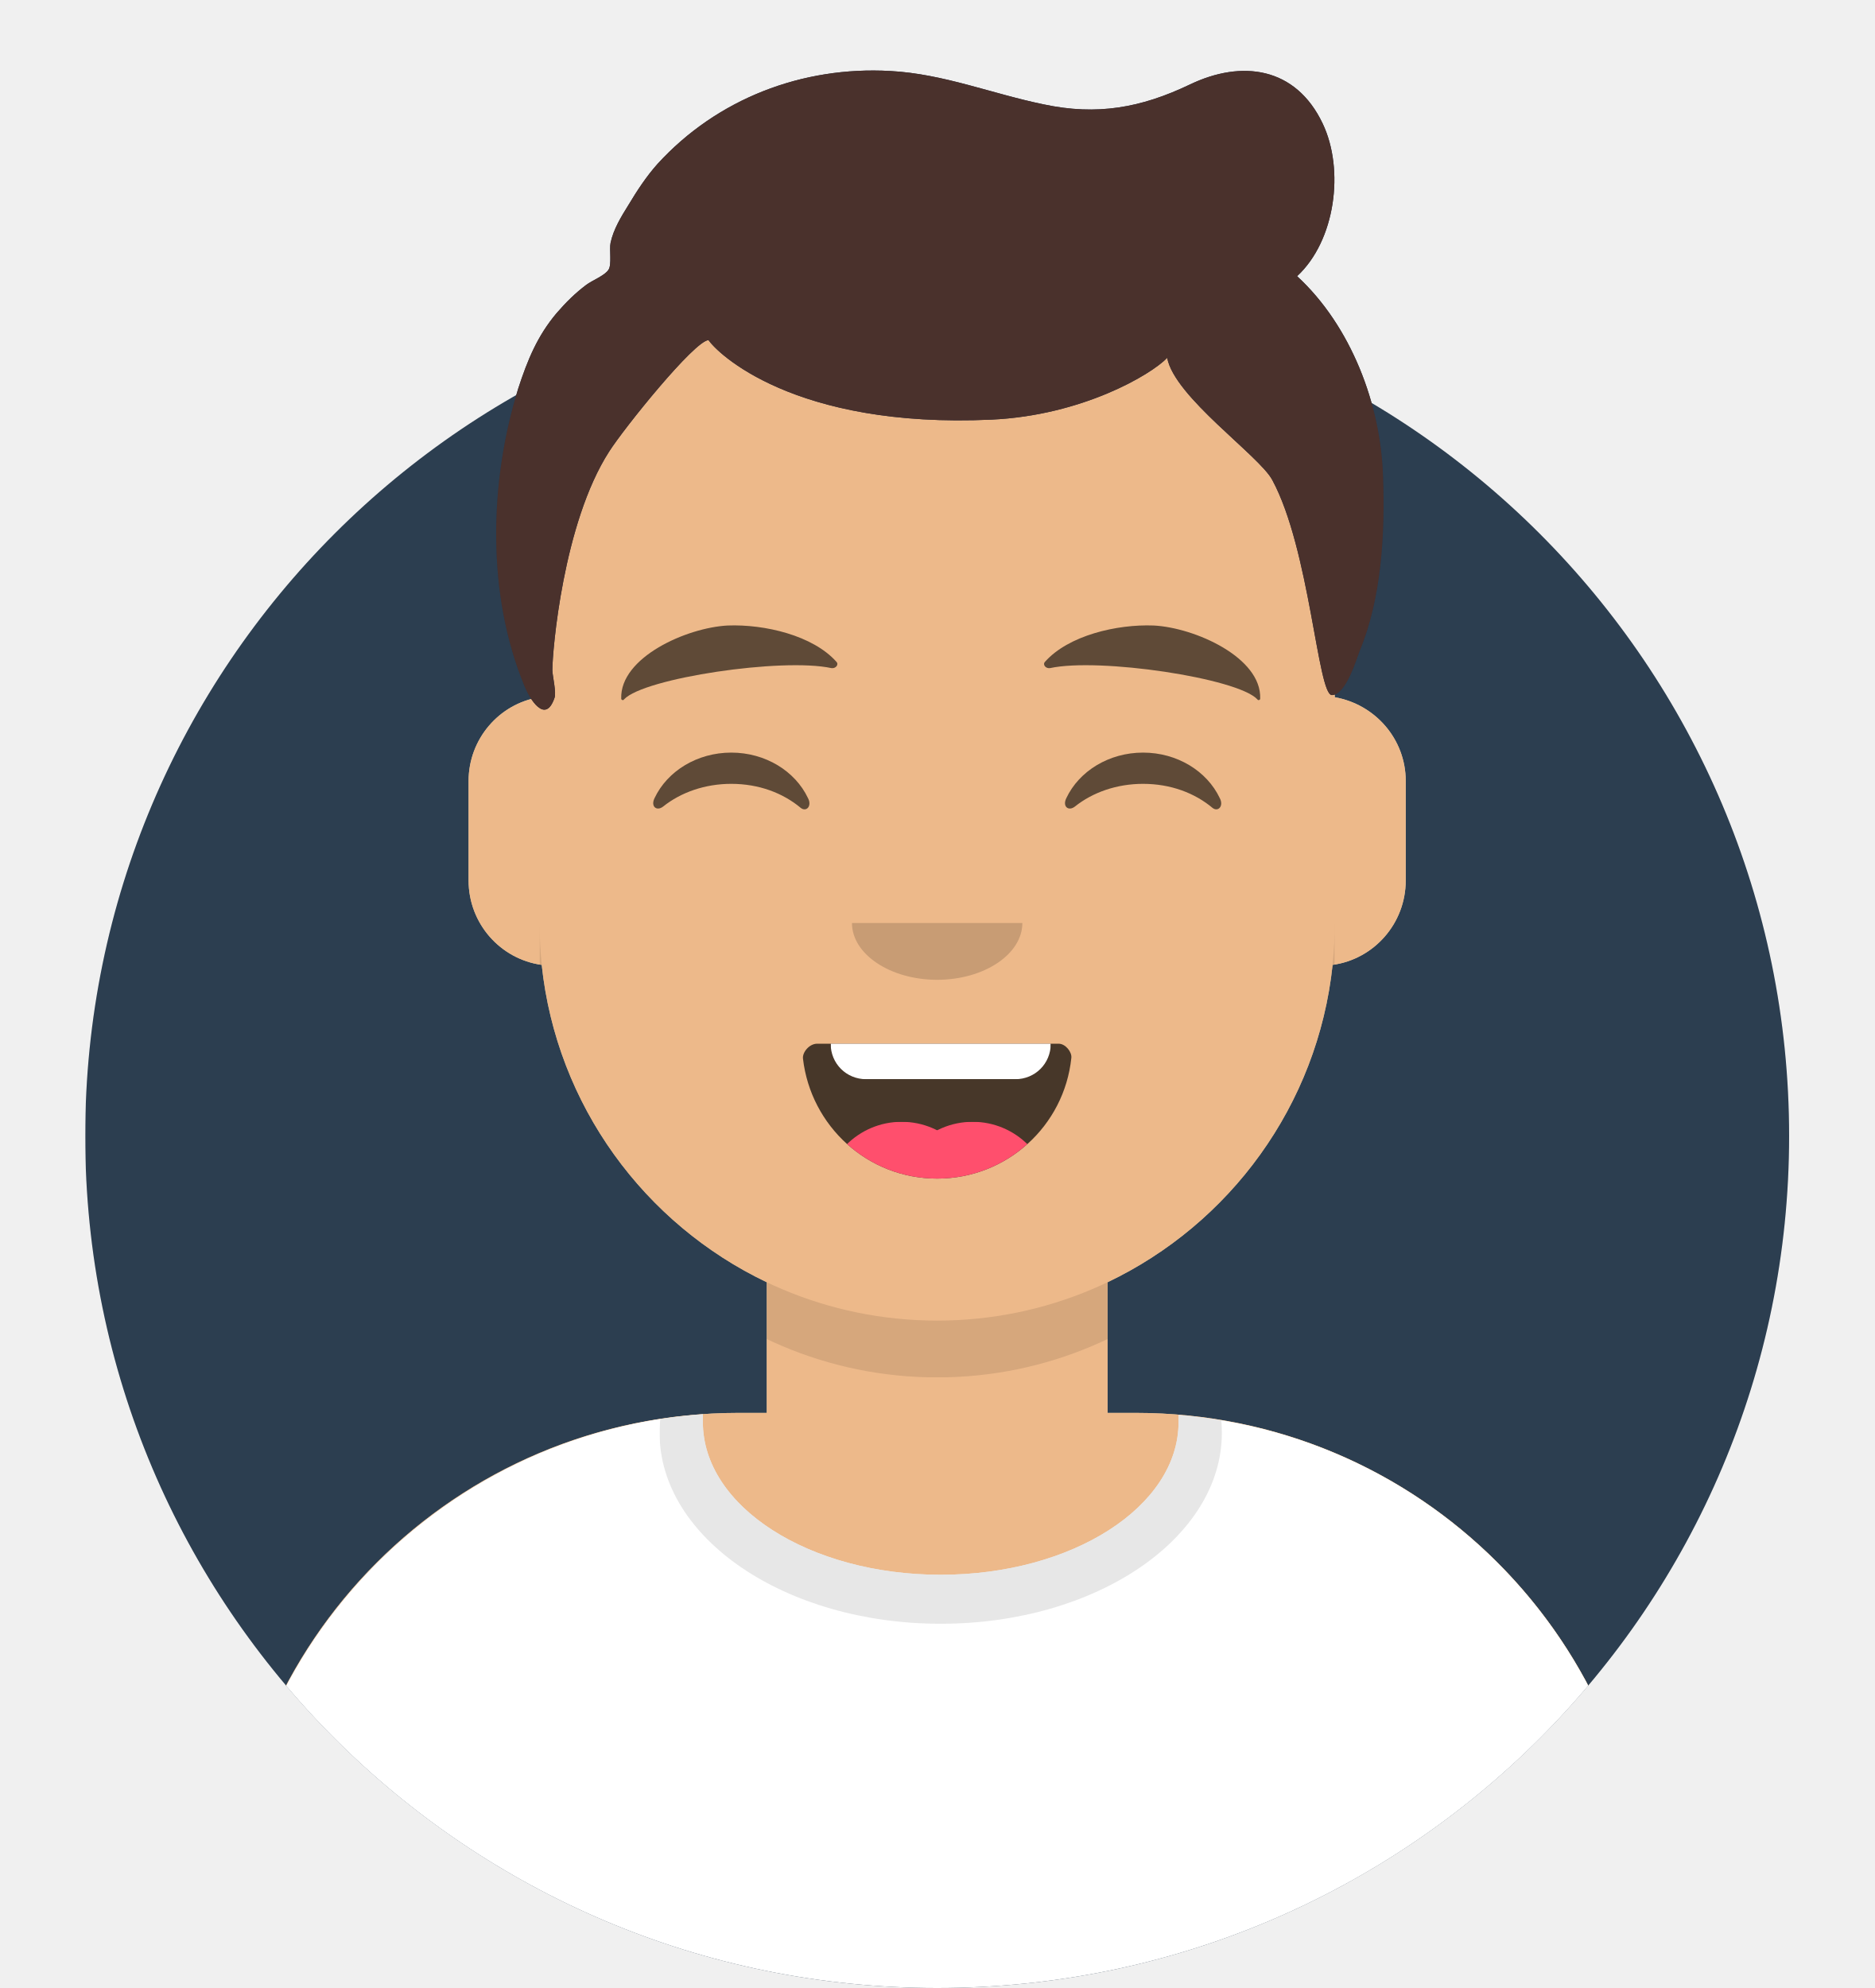
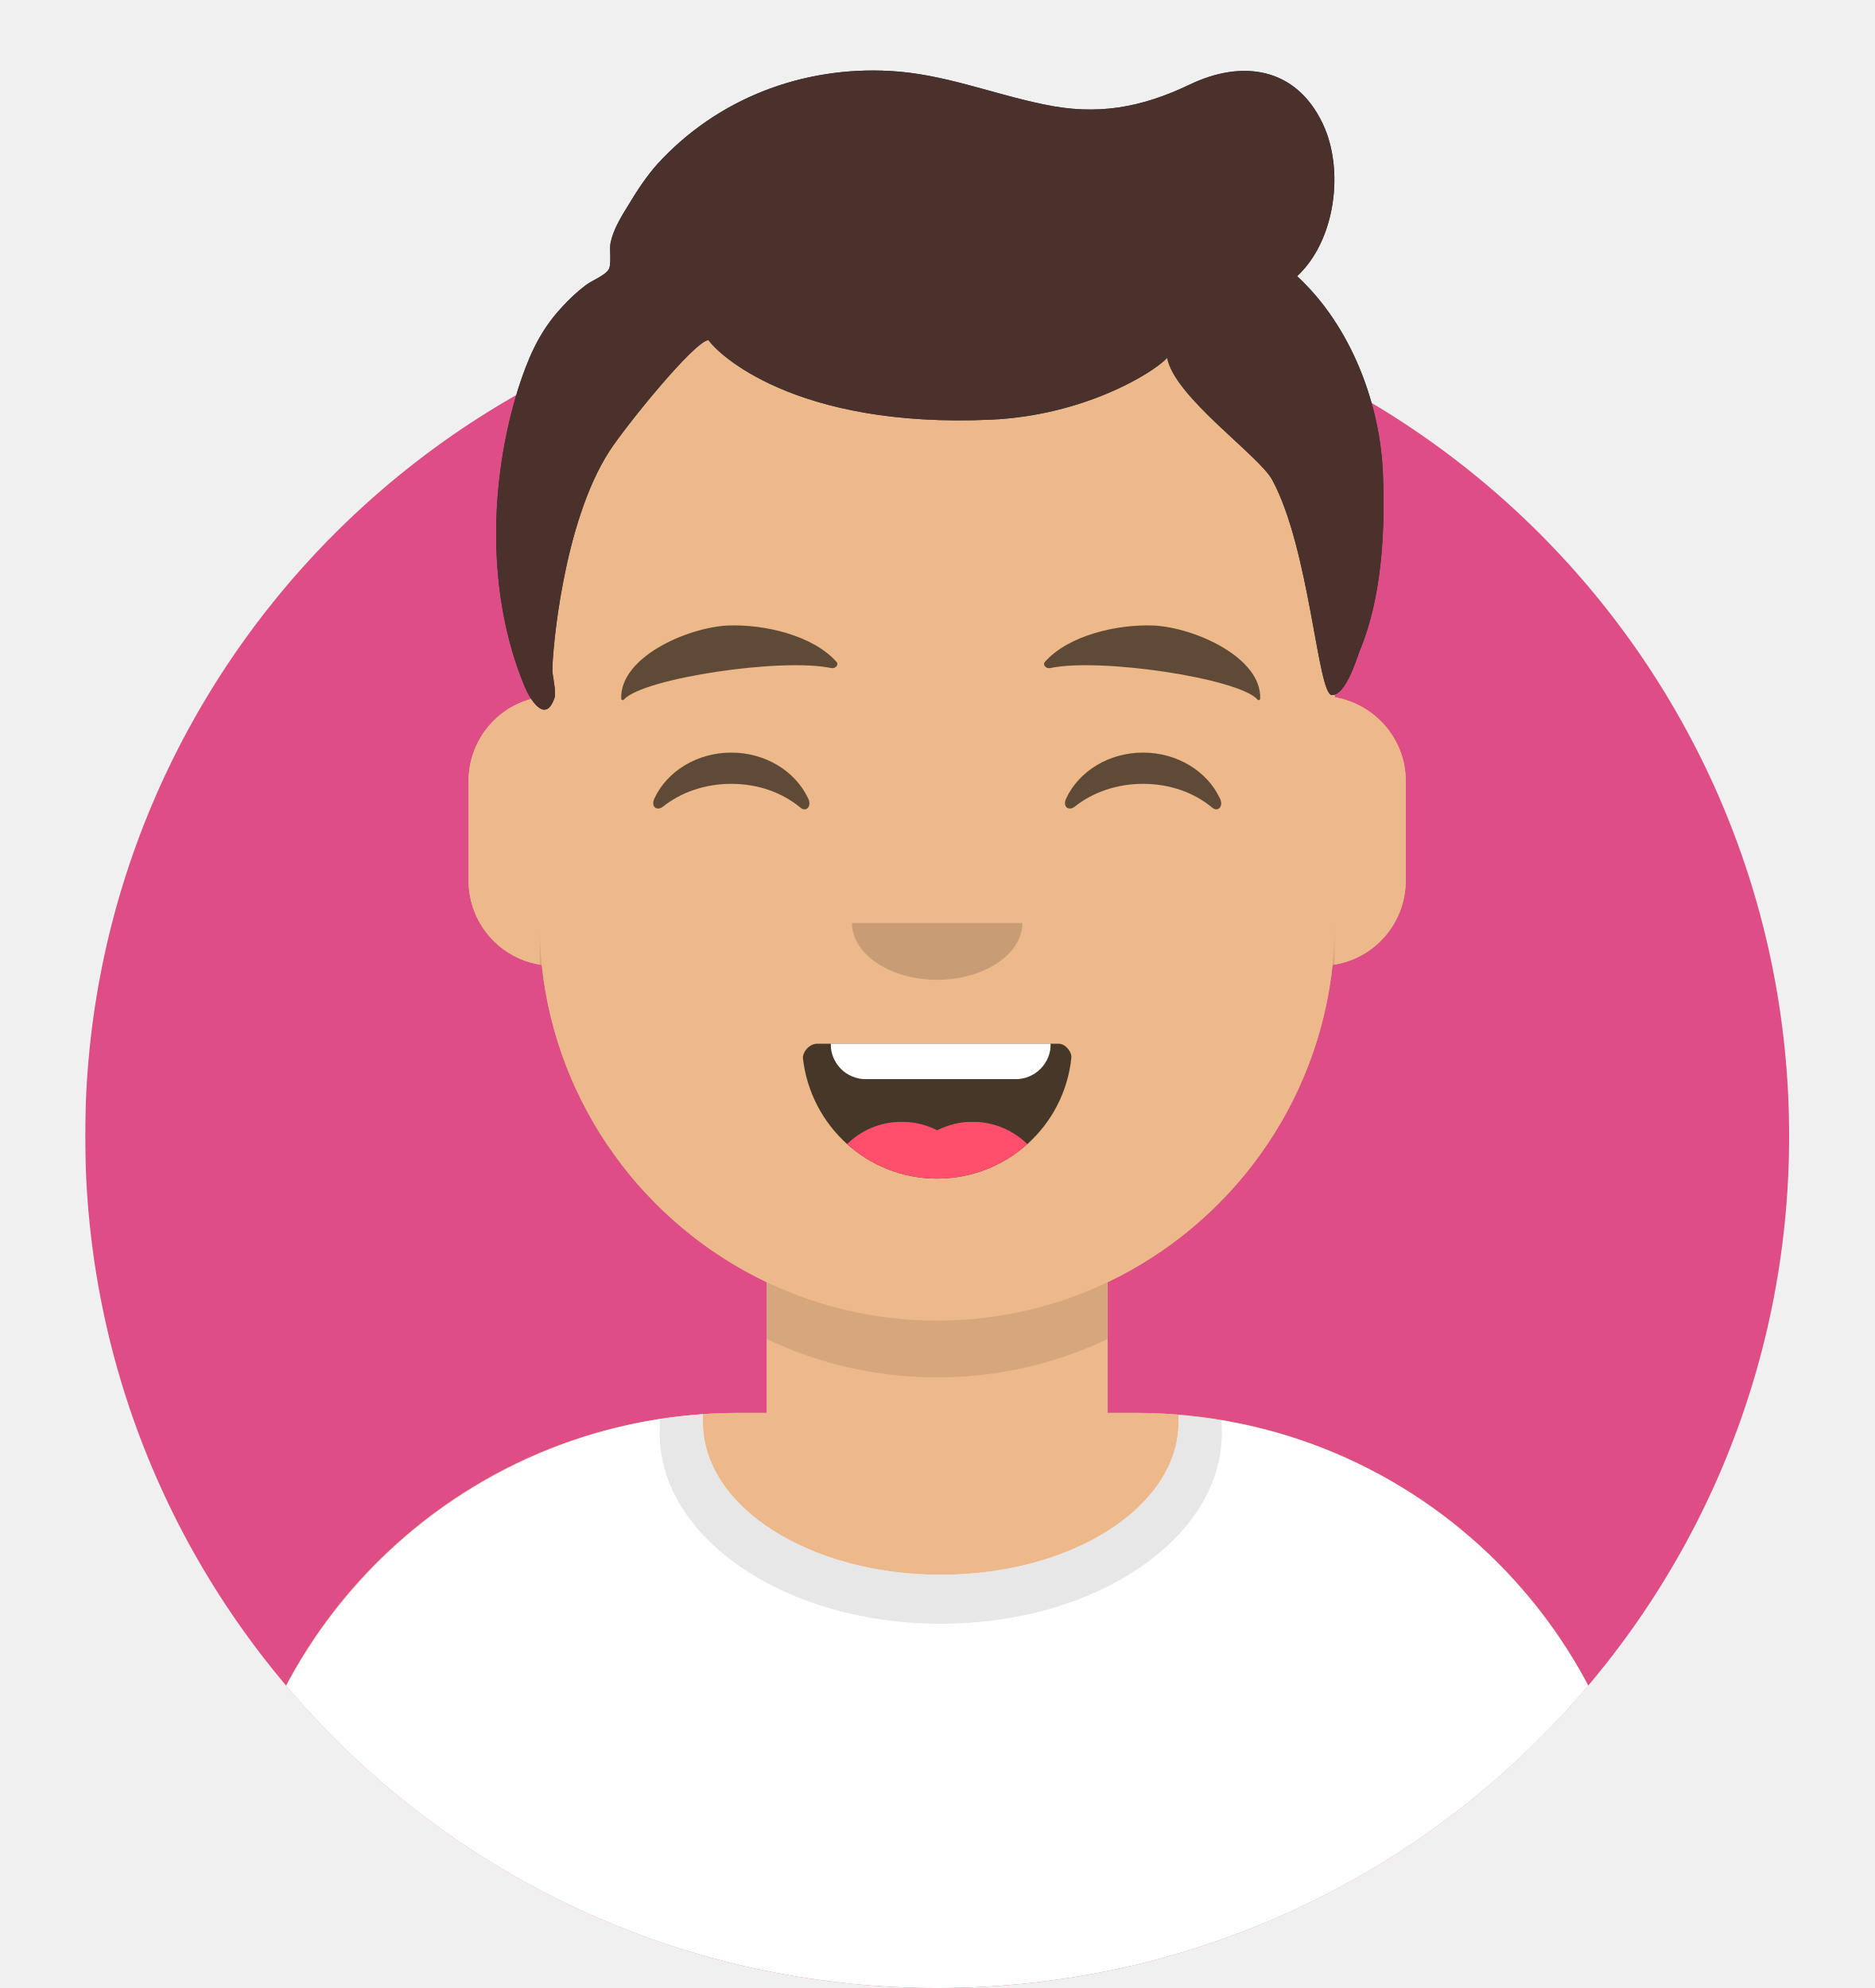
<svg xmlns="http://www.w3.org/2000/svg" version="1.1" id="Layer_1" x="0px" y="0px" viewBox="0 0 264 280" style="enable-background:new 0 0 264 280;" xml:space="preserve">
  <style type="text/css">
	.st0{fill-rule:evenodd;clip-rule:evenodd;fill:#E6E6E6;}
	.st1{filter:url(#Adobe_OpacityMaskFilter);}
	.st2{fill-rule:evenodd;clip-rule:evenodd;fill:#FFFFFF;}
	.st3{mask:url(#mask-2_1_);}
- 	.st4{fill-rule:evenodd;clip-rule:evenodd;fill:#2C3E50;}
+ 	.st4{fill-rule:evenodd;clip-rule:evenodd;fill:#de4d86;}
	.st5{filter:url(#Adobe_OpacityMaskFilter_1_);}
	.st6{mask:url(#mask-4_1_);}
	.st7{fill-rule:evenodd;clip-rule:evenodd;fill:#D0C6AC;}
	.st8{filter:url(#Adobe_OpacityMaskFilter_2_);}
	.st9{mask:url(#mask-6_1_);}
	.st10{fill-rule:evenodd;clip-rule:evenodd;fill:#EDB98A;}
	.st11{filter:url(#Adobe_OpacityMaskFilter_3_);}
	.st12{mask:url(#mask-6_2_);fill-rule:evenodd;clip-rule:evenodd;fill-opacity:0.1;}
	.st13{filter:url(#Adobe_OpacityMaskFilter_4_);}
	.st14{mask:url(#react-mask-952_1_);}
	.st15{filter:url(#Adobe_OpacityMaskFilter_5_);}
	.st16{opacity:0.6;mask:url(#react-mask-952_2_);}
	.st17{fill-rule:evenodd;clip-rule:evenodd;fill-opacity:0.16;}
	.st18{fill-rule:evenodd;clip-rule:evenodd;fill-opacity:0.7;}
	.st19{filter:url(#Adobe_OpacityMaskFilter_6_);}
	.st20{mask:url(#react-mask-934_1_);fill-rule:evenodd;clip-rule:evenodd;fill:#FFFFFF;}
	.st21{filter:url(#Adobe_OpacityMaskFilter_7_);}
	.st22{mask:url(#react-mask-934_2_);}
	.st23{fill-rule:evenodd;clip-rule:evenodd;fill:#FF4F6D;}
	.st24{fill-rule:evenodd;clip-rule:evenodd;fill-opacity:0.6;}
	.st25{filter:url(#Adobe_OpacityMaskFilter_8_);}
	.st26{mask:url(#react-mask-925_1_);}
	.st27{fill-rule:evenodd;clip-rule:evenodd;fill:#28354B;}
	.st28{filter:url(#Adobe_OpacityMaskFilter_9_);}
	.st29{mask:url(#react-mask-924_1_);}
	.st30{fill-rule:evenodd;clip-rule:evenodd;fill:#4A312C;}
</style>
  <g>
    <g transform="translate(-825, -1100)">
      <g transform="translate(825, 1100)">
        <g id="Circle" transform="translate(12, 40)">
          <g id="Circle-Background">
            <circle class="st0" cx="120" cy="120" r="120" />
          </g>
          <defs>
            <filter id="Adobe_OpacityMaskFilter" filterUnits="userSpaceOnUse" x="0" y="0" width="240" height="240">
              <feColorMatrix type="matrix" values="1 0 0 0 0  0 1 0 0 0  0 0 1 0 0  0 0 0 1 0" />
            </filter>
          </defs>
          <mask maskUnits="userSpaceOnUse" x="0" y="0" width="240" height="240" id="mask-2_1_">
            <g class="st1">
              <circle id="path-1_1_" class="st2" cx="120" cy="120" r="120" />
            </g>
          </mask>
          <g class="st3">
            <rect class="st4" width="240" height="240" />
          </g>
        </g>
        <g id="Mask">
			</g>
        <defs>
          <filter id="Adobe_OpacityMaskFilter_1_" filterUnits="userSpaceOnUse" x="-1" y="0" width="265" height="280">
            <feColorMatrix type="matrix" values="1 0 0 0 0  0 1 0 0 0  0 0 1 0 0  0 0 0 1 0" />
          </filter>
        </defs>
        <mask maskUnits="userSpaceOnUse" x="-1" y="0" width="265" height="280" id="mask-4_1_">
          <g class="st5">
            <path id="path-3_1_" class="st2" d="M12,160c0,66.3,53.7,120,120,120s120-53.7,120-120h12V0H0v160H12z" />
          </g>
        </mask>
        <g id="Avataaar" class="st6">
          <g id="Body" transform="translate(32, 36)">
            <g>
              <path class="st7" d="M124,144.6V163h4l0,0c39.8,0,72,32.2,72,72v9H0v-9c0-39.8,32.2-72,72-72l0,0h4v-18.4        c-17.2-8.2-29.6-24.9-31.7-44.7C38.5,99.1,34,94.1,34,88V74c0-5.9,4.3-10.9,10-11.8V56l0,0c0-30.9,25.1-56,56-56l0,0l0,0        c30.9,0,56,25.1,56,56v6.2c5.7,1,10,5.9,10,11.8v14c0,6.1-4.5,11.1-10.3,11.9C153.6,119.7,141.2,136.4,124,144.6z" />
            </g>
            <defs>
              <filter id="Adobe_OpacityMaskFilter_2_" filterUnits="userSpaceOnUse" x="-32" y="0" width="264" height="244">
                <feColorMatrix type="matrix" values="1 0 0 0 0  0 1 0 0 0  0 0 1 0 0  0 0 0 1 0" />
              </filter>
            </defs>
            <mask maskUnits="userSpaceOnUse" x="-32" y="0" width="264" height="244" id="mask-6_1_">
              <g class="st8">
                <path id="path-5_1_" class="st2" d="M124,144.6V163h4l0,0c39.8,0,72,32.2,72,72v9H0v-9c0-39.8,32.2-72,72-72l0,0h4v-18.4         c-17.2-8.2-29.6-24.9-31.7-44.7C38.5,99.1,34,94.1,34,88V74c0-5.9,4.3-10.9,10-11.8V56l0,0c0-30.9,25.1-56,56-56l0,0l0,0         c30.9,0,56,25.1,56,56v6.2c5.7,1,10,5.9,10,11.8v14c0,6.1-4.5,11.1-10.3,11.9C153.6,119.7,141.2,136.4,124,144.6z" />
              </g>
            </mask>
            <g class="st9">
              <g id="Color" transform="translate(-32, 0)">
                <rect class="st10" width="264" height="244" />
              </g>
            </g>
            <defs>
              <filter id="Adobe_OpacityMaskFilter_3_" filterUnits="userSpaceOnUse" x="44" y="79" width="112" height="79">
                <feColorMatrix type="matrix" values="1 0 0 0 0  0 1 0 0 0  0 0 1 0 0  0 0 0 1 0" />
              </filter>
            </defs>
            <mask maskUnits="userSpaceOnUse" x="44" y="79" width="112" height="79" id="mask-6_2_">
              <g class="st11">
                <path id="path-5_2_" class="st2" d="M124,144.6V163h4l0,0c39.8,0,72,32.2,72,72v9H0v-9c0-39.8,32.2-72,72-72l0,0h4v-18.4         c-17.2-8.2-29.6-24.9-31.7-44.7C38.5,99.1,34,94.1,34,88V74c0-5.9,4.3-10.9,10-11.8V56l0,0c0-30.9,25.1-56,56-56l0,0l0,0         c30.9,0,56,25.1,56,56v6.2c5.7,1,10,5.9,10,11.8v14c0,6.1-4.5,11.1-10.3,11.9C153.6,119.7,141.2,136.4,124,144.6z" />
              </g>
            </mask>
            <path id="Neck-Shadow" class="st12" d="M156,79v23c0,30.9-25.1,56-56,56s-56-25.1-56-56V79v15c0,30.9,25.1,56,56,56       s56-25.1,56-56V79z" />
          </g>
          <g transform="translate(0, 170)">
            <g id="Clothes">
              <path class="st0" d="M166,29.3c37,3,66,34,66,71.8v8.9H32v-8.9C32,63,61.6,31.8,99,29.2c0,0.4,0,0.7,0,1.1        c0,11.9,15,21.5,33.5,21.5S166,42.2,166,30.3C166,30,166,29.6,166,29.3z" />
            </g>
            <defs>
              <filter id="Adobe_OpacityMaskFilter_4_" filterUnits="userSpaceOnUse" x="0" y="0" width="264" height="110">
                <feColorMatrix type="matrix" values="1 0 0 0 0  0 1 0 0 0  0 0 1 0 0  0 0 0 1 0" />
              </filter>
            </defs>
            <mask maskUnits="userSpaceOnUse" x="0" y="0" width="264" height="110" id="react-mask-952_1_">
              <g class="st13">
                <path id="react-path-951_1_" class="st2" d="M166,29.3c37,3,66,34,66,71.8v8.9H32v-8.9C32,63,61.6,31.8,99,29.2         c0,0.4,0,0.7,0,1.1c0,11.9,15,21.5,33.5,21.5S166,42.2,166,30.3C166,30,166,29.6,166,29.3z" />
              </g>
            </mask>
            <g class="st14">
              <rect class="st2" width="264" height="110" />
            </g>
            <defs>
              <filter id="Adobe_OpacityMaskFilter_5_" filterUnits="userSpaceOnUse" x="92.9" y="4.9" width="79.3" height="53.8">
                <feColorMatrix type="matrix" values="1 0 0 0 0  0 1 0 0 0  0 0 1 0 0  0 0 0 1 0" />
              </filter>
            </defs>
            <mask maskUnits="userSpaceOnUse" x="92.9" y="4.9" width="79.3" height="53.8" id="react-mask-952_2_">
              <g class="st15">
                <path id="react-path-951_2_" class="st2" d="M166,29.3c37,3,66,34,66,71.8v8.9H32v-8.9C32,63,61.6,31.8,99,29.2         c0,0.4,0,0.7,0,1.1c0,11.9,15,21.5,33.5,21.5S166,42.2,166,30.3C166,30,166,29.6,166,29.3z" />
              </g>
            </mask>
            <g id="Shadowy" class="st16">
              <g transform="translate(92, 4)">
                <ellipse class="st17" cx="40.5" cy="27.8" rx="39.6" ry="26.9" />
              </g>
            </g>
          </g>
          <g id="Face" transform="translate(76, 82)">
            <g transform="translate(2, 52)">
              <g id="Mouth">
                <path class="st18" d="M35.1,15.1C36.2,24.6,44.2,32,54,32c9.8,0,17.9-7.4,18.9-17c0.1-0.8-0.8-2-1.8-2c-14.9,0-26.3,0-34,0         C36,13,35,14.2,35.1,15.1z" />
              </g>
              <defs>
                <filter id="Adobe_OpacityMaskFilter_6_" filterUnits="userSpaceOnUse" x="39" y="2" width="31" height="16">
                  <feColorMatrix type="matrix" values="1 0 0 0 0  0 1 0 0 0  0 0 1 0 0  0 0 0 1 0" />
                </filter>
              </defs>
              <mask maskUnits="userSpaceOnUse" x="39" y="2" width="31" height="16" id="react-mask-934_1_">
                <g class="st19">
                  <path id="react-path-933_1_" class="st2" d="M35.1,15.1C36.2,24.6,44.2,32,54,32c9.8,0,17.9-7.4,18.9-17          c0.1-0.8-0.8-2-1.8-2c-14.9,0-26.3,0-34,0C36,13,35,14.2,35.1,15.1z" />
                </g>
              </mask>
              <path id="Teeth" class="st20" d="M44,2h21c2.8,0,5,2.2,5,5v6c0,2.8-2.2,5-5,5H44c-2.8,0-5-2.2-5-5V7C39,4.2,41.2,2,44,2z" />
              <defs>
                <filter id="Adobe_OpacityMaskFilter_7_" filterUnits="userSpaceOnUse" x="38" y="24" width="32" height="22">
                  <feColorMatrix type="matrix" values="1 0 0 0 0  0 1 0 0 0  0 0 1 0 0  0 0 0 1 0" />
                </filter>
              </defs>
              <mask maskUnits="userSpaceOnUse" x="38" y="24" width="32" height="22" id="react-mask-934_2_">
                <g class="st21">
                  <path id="react-path-933_2_" class="st2" d="M35.1,15.1C36.2,24.6,44.2,32,54,32c9.8,0,17.9-7.4,18.9-17          c0.1-0.8-0.8-2-1.8-2c-14.9,0-26.3,0-34,0C36,13,35,14.2,35.1,15.1z" />
                </g>
              </mask>
              <g id="Tongue" class="st22">
                <g transform="translate(38, 24)">
                  <circle class="st23" cx="11" cy="11" r="11" />
                  <circle class="st23" cx="21" cy="11" r="11" />
                </g>
              </g>
            </g>
            <g transform="translate(28, 40)">
              <path id="Nose" class="st17" d="M16,8c0,4.4,5.4,8,12,8l0,0c6.6,0,12-3.6,12-8" />
            </g>
            <g transform="translate(0, 8)">
              <path id="Squint" class="st24" d="M16.2,22.4C18,18.6,22.2,16,27,16c4.8,0,9,2.6,10.8,6.4c0.6,1.1-0.2,2-1,1.4        c-2.5-2.1-5.9-3.4-9.8-3.4c-3.7,0-7.1,1.2-9.6,3.2C16.5,24.3,15.6,23.6,16.2,22.4z" />
              <path class="st24" d="M74.2,22.4C76,18.6,80.2,16,85,16c4.8,0,9,2.6,10.8,6.4c0.6,1.1-0.2,2-1,1.4c-2.5-2.1-5.9-3.4-9.8-3.4        c-3.7,0-7.1,1.2-9.6,3.2C74.5,24.3,73.6,23.6,74.2,22.4z" />
            </g>
            <g>
              <path id="Eyebrow" class="st24" d="M26.5,6.1c-5.8,0.3-15.2,4.5-15,10.3c0,0.2,0.3,0.3,0.4,0.1c2.8-3,22.3-5.9,29.2-4.4        c0.6,0.1,1.1-0.5,0.7-0.9C38.5,7.5,31.7,5.9,26.5,6.1" />
              <path class="st24" d="M86.5,6.1c5.8,0.3,15.2,4.5,15,10.3c0,0.2-0.3,0.3-0.4,0.1c-2.8-3-22.3-5.9-29.2-4.4        c-0.6,0.1-1.1-0.5-0.7-0.9C74.5,7.5,81.3,5.9,86.5,6.1" />
            </g>
          </g>
          <g id="Top">
            <defs>
              <filter id="Adobe_OpacityMaskFilter_8_" filterUnits="userSpaceOnUse" x="-1" y="0" width="264" height="280">
                <feColorMatrix type="matrix" values="1 0 0 0 0  0 1 0 0 0  0 0 1 0 0  0 0 0 1 0" />
              </filter>
            </defs>
            <mask maskUnits="userSpaceOnUse" x="-1" y="0" width="264" height="280" id="react-mask-925_1_">
              <g class="st25">
                <rect id="react-path-927_1_" class="st2" width="264" height="280" />
              </g>
            </mask>
            <g class="st26">
              <g transform="translate(-1, 0)">
                <g id="Short-Hair">
                  <path class="st27" d="M183.7,38.9c5.4-5,6.7-15,3.6-21.5c-3.8-8-11.4-9-18.7-5.5c-6.9,3.3-13.1,4.4-20.6,2.8          c-7.3-1.5-14.1-4.3-21.6-4.7C114,9.3,102,13.9,93.6,23.1c-1.6,1.8-2.9,3.8-4.1,5.8c-1,1.6-2.1,3.4-2.5,5.3          c-0.2,0.9,0.2,3.1-0.3,3.8c-0.5,0.8-2.3,1.5-3.1,2.1c-1.6,1.2-2.9,2.5-4.2,4c-2.7,3.2-4.1,6.6-5.4,10.6          c-4.1,13.2-4.5,29,0.9,42c0.7,1.7,2.9,5.4,4.2,1.6c0.3-0.7-0.3-3.2-0.3-3.9c0-2.7,1.5-20.7,8-30.8c2.1-3.3,12-15.6,14-15.7          c1.1,1.7,11.9,12.5,39.9,11.2c12.7-0.6,22.4-6.3,24.7-8.7c1,5.5,13,13.8,14.8,17.2c5.3,9.8,6.4,30.3,8.4,30.3          s3.5-5.2,3.9-6.2c3.1-7.4,3.6-16.6,3.3-24.6C195.5,57,191.3,45.9,183.7,38.9z" />
                </g>
                <defs>
                  <filter id="Adobe_OpacityMaskFilter_9_" filterUnits="userSpaceOnUse" x="0" y="0" width="264" height="280">
                    <feColorMatrix type="matrix" values="1 0 0 0 0  0 1 0 0 0  0 0 1 0 0  0 0 0 1 0" />
                  </filter>
                </defs>
                <mask maskUnits="userSpaceOnUse" x="0" y="0" width="264" height="280" id="react-mask-924_1_">
                  <g class="st28">
                    <path id="react-path-926_1_" class="st2" d="M183.7,38.9c5.4-5,6.7-15,3.6-21.5c-3.8-8-11.4-9-18.7-5.5           c-6.9,3.3-13.1,4.4-20.6,2.8c-7.3-1.5-14.1-4.3-21.6-4.7C114,9.3,102,13.9,93.6,23.1c-1.6,1.8-2.9,3.8-4.1,5.8           c-1,1.6-2.1,3.4-2.5,5.3c-0.2,0.9,0.2,3.1-0.3,3.8c-0.5,0.8-2.3,1.5-3.1,2.1c-1.6,1.2-2.9,2.5-4.2,4           c-2.7,3.2-4.1,6.6-5.4,10.6c-4.1,13.2-4.5,29,0.9,42c0.7,1.7,2.9,5.4,4.2,1.6c0.3-0.7-0.3-3.2-0.3-3.9           c0-2.7,1.5-20.7,8-30.8c2.1-3.3,12-15.6,14-15.7c1.1,1.7,11.9,12.5,39.9,11.2c12.7-0.6,22.4-6.3,24.7-8.7           c1,5.5,13,13.8,14.8,17.2c5.3,9.8,6.4,30.3,8.4,30.3s3.5-5.2,3.9-6.2c3.1-7.4,3.6-16.6,3.3-24.6           C195.5,57,191.3,45.9,183.7,38.9z" />
                  </g>
                </mask>
                <g class="st29">
                  <g transform="translate(0, 0) ">
                    <rect class="st30" width="264" height="280" />
                  </g>
                </g>
              </g>
            </g>
          </g>
        </g>
      </g>
    </g>
  </g>
</svg>
